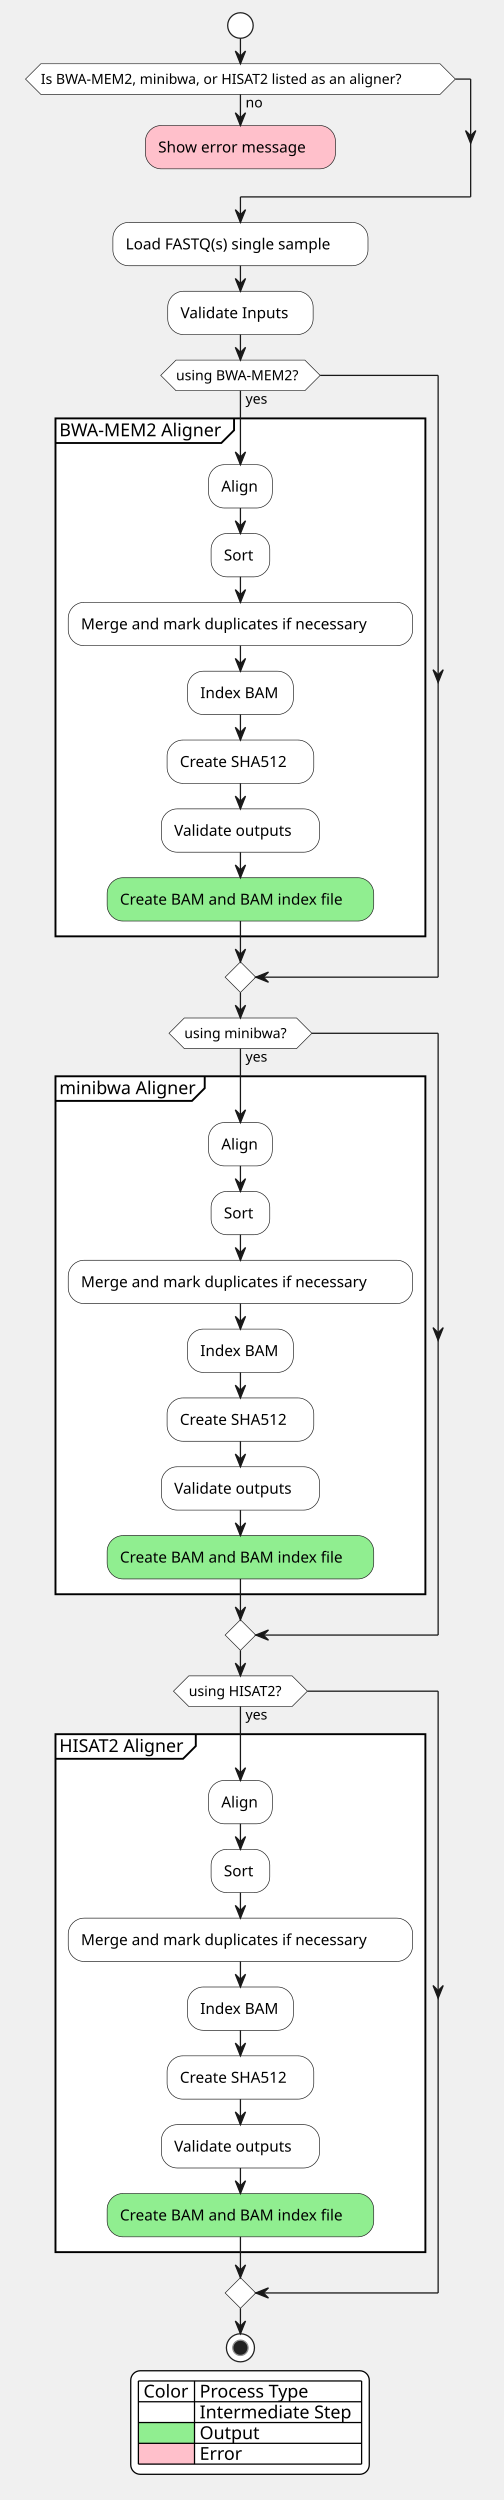
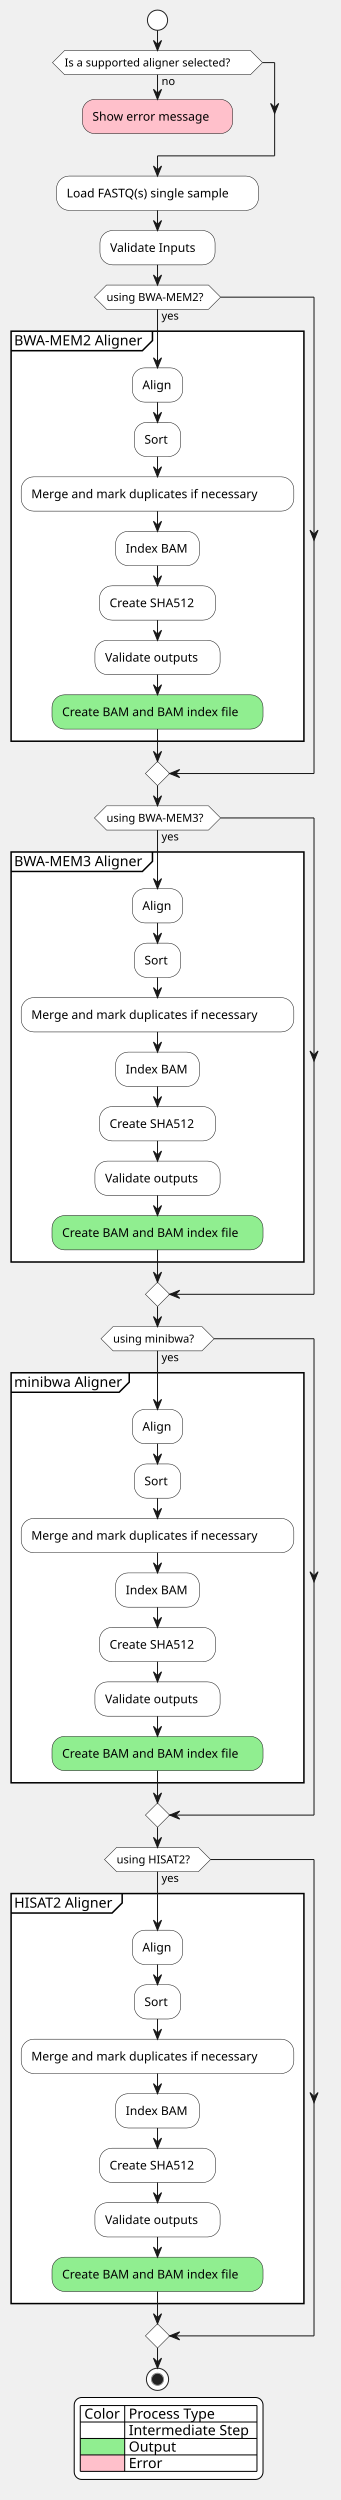
- <svg xmlns="http://www.w3.org/2000/svg" contentStyleType="text/css" height="1960px" preserveAspectRatio="none" style="width:395px;height:1960px;background:#FFFFFF;" version="1.1" viewBox="0 0 395 1960" width="395px" zoomAndPan="magnify">
+ <svg xmlns="http://www.w3.org/2000/svg" contentStyleType="text/css" height="2476px" preserveAspectRatio="none" style="width:337px;height:2476px;background:#FFFFFF;" version="1.1" viewBox="0 0 337 2476" width="337px" zoomAndPan="magnify">
  <defs />
  <g>
-     <ellipse cx="188.5" cy="20" fill="#FFFFFF" rx="10" ry="10" style="stroke:#222222;stroke-width:1.0;" />
-     <rect fill="#FFC0CB" height="33.969" rx="12.5" ry="12.5" style="stroke:#181818;stroke-width:0.5;" width="149" x="114" y="98.402" />
-     <text fill="#000000" font-family="sans-serif" font-size="12" lengthAdjust="spacing" textLength="129" x="124" y="119.541">Show error message</text>
-     <polygon fill="#FFFFFF" points="32,50,345,50,357,62,345,74,32,74,20,62,32,50" style="stroke:#181818;stroke-width:0.5;" />
-     <text fill="#000000" font-family="sans-serif" font-size="11" lengthAdjust="spacing" textLength="14" x="192.5" y="84.21">no</text>
-     <text fill="#000000" font-family="sans-serif" font-size="11" lengthAdjust="spacing" textLength="313" x="32" y="65.808">Is BWA-MEM2, minibwa, or HISAT2 listed as an aligner?</text>
-     <rect fill="#FFFFFF" height="33.969" rx="12.5" ry="12.5" style="stroke:#181818;stroke-width:0.5;" width="200" x="88.5" y="174.371" />
-     <text fill="#000000" font-family="sans-serif" font-size="12" lengthAdjust="spacing" textLength="180" x="98.5" y="195.51">Load FASTQ(s) single sample</text>
-     <rect fill="#FFFFFF" height="33.969" rx="12.5" ry="12.5" style="stroke:#181818;stroke-width:0.5;" width="114" x="131.5" y="228.34" />
-     <text fill="#000000" font-family="sans-serif" font-size="12" lengthAdjust="spacing" textLength="94" x="141.5" y="249.478">Validate Inputs</text>
-     <rect fill="#FFFFFF" height="406.078" style="stroke:#000000;stroke-width:1.5;" width="290" x="43.5" y="328.019" />
-     <path d="M183.5,328.019 L183.5,337.316 L173.5,347.316 L43.5,347.316 " fill="none" style="stroke:#000000;stroke-width:1.5;" />
-     <text fill="#000000" font-family="sans-serif" font-size="14" lengthAdjust="spacing" textLength="130" x="46.5" y="342.014">BWA-MEM2 Aligner</text>
-     <rect fill="#FFFFFF" height="33.969" rx="12.5" ry="12.5" style="stroke:#181818;stroke-width:0.5;" width="50" x="163.5" y="364.316" />
-     <text fill="#000000" font-family="sans-serif" font-size="12" lengthAdjust="spacing" textLength="30" x="173.5" y="385.455">Align</text>
-     <rect fill="#FFFFFF" height="33.969" rx="12.5" ry="12.5" style="stroke:#181818;stroke-width:0.5;" width="46" x="165.5" y="418.285" />
-     <text fill="#000000" font-family="sans-serif" font-size="12" lengthAdjust="spacing" textLength="26" x="175.5" y="439.423">Sort</text>
-     <rect fill="#FFFFFF" height="33.969" rx="12.5" ry="12.5" style="stroke:#181818;stroke-width:0.5;" width="270" x="53.5" y="472.253" />
-     <text fill="#000000" font-family="sans-serif" font-size="12" lengthAdjust="spacing" textLength="250" x="63.5" y="493.392">Merge and mark duplicates if necessary</text>
-     <rect fill="#FFFFFF" height="33.969" rx="12.5" ry="12.5" style="stroke:#181818;stroke-width:0.5;" width="83" x="147" y="526.222" />
-     <text fill="#000000" font-family="sans-serif" font-size="12" lengthAdjust="spacing" textLength="63" x="157" y="547.361">Index BAM</text>
-     <rect fill="#FFFFFF" height="33.969" rx="12.5" ry="12.5" style="stroke:#181818;stroke-width:0.5;" width="115" x="131" y="580.191" />
-     <text fill="#000000" font-family="sans-serif" font-size="12" lengthAdjust="spacing" textLength="95" x="141" y="601.33">Create SHA512</text>
-     <rect fill="#FFFFFF" height="33.969" rx="12.5" ry="12.5" style="stroke:#181818;stroke-width:0.5;" width="124" x="126.5" y="634.16" />
-     <text fill="#000000" font-family="sans-serif" font-size="12" lengthAdjust="spacing" textLength="104" x="136.5" y="655.298">Validate outputs</text>
-     <rect fill="#90EE90" height="33.969" rx="12.5" ry="12.5" style="stroke:#181818;stroke-width:0.5;" width="209" x="84" y="688.128" />
-     <text fill="#000000" font-family="sans-serif" font-size="12" lengthAdjust="spacing" textLength="189" x="94" y="709.267">Create BAM and BAM index file</text>
-     <polygon fill="#FFFFFF" points="138,282.309,239,282.309,251,294.309,239,306.309,138,306.309,126,294.309,138,282.309" style="stroke:#181818;stroke-width:0.5;" />
-     <text fill="#000000" font-family="sans-serif" font-size="11" lengthAdjust="spacing" textLength="20" x="192.5" y="316.519">yes</text>
-     <text fill="#000000" font-family="sans-serif" font-size="11" lengthAdjust="spacing" textLength="101" x="138" y="298.117">using BWA-MEM2?</text>
-     <polygon fill="#FFFFFF" points="188.5,754.097,200.5,766.097,188.5,778.097,176.5,766.097,188.5,754.097" style="stroke:#181818;stroke-width:0.5;" />
-     <rect fill="#FFFFFF" height="406.078" style="stroke:#000000;stroke-width:1.5;" width="290" x="43.5" y="843.808" />
-     <path d="M160.5,843.808 L160.5,853.105 L150.5,863.105 L43.5,863.105 " fill="none" style="stroke:#000000;stroke-width:1.5;" />
-     <text fill="#000000" font-family="sans-serif" font-size="14" lengthAdjust="spacing" textLength="107" x="46.5" y="857.803">minibwa Aligner</text>
-     <rect fill="#FFFFFF" height="33.969" rx="12.5" ry="12.5" style="stroke:#181818;stroke-width:0.5;" width="50" x="163.5" y="880.105" />
-     <text fill="#000000" font-family="sans-serif" font-size="12" lengthAdjust="spacing" textLength="30" x="173.5" y="901.243">Align</text>
-     <rect fill="#FFFFFF" height="33.969" rx="12.5" ry="12.5" style="stroke:#181818;stroke-width:0.5;" width="46" x="165.5" y="934.073" />
-     <text fill="#000000" font-family="sans-serif" font-size="12" lengthAdjust="spacing" textLength="26" x="175.5" y="955.212">Sort</text>
-     <rect fill="#FFFFFF" height="33.969" rx="12.5" ry="12.5" style="stroke:#181818;stroke-width:0.5;" width="270" x="53.5" y="988.042" />
-     <text fill="#000000" font-family="sans-serif" font-size="12" lengthAdjust="spacing" textLength="250" x="63.5" y="1009.181">Merge and mark duplicates if necessary</text>
-     <rect fill="#FFFFFF" height="33.969" rx="12.5" ry="12.5" style="stroke:#181818;stroke-width:0.5;" width="83" x="147" y="1042.011" />
-     <text fill="#000000" font-family="sans-serif" font-size="12" lengthAdjust="spacing" textLength="63" x="157" y="1063.149">Index BAM</text>
-     <rect fill="#FFFFFF" height="33.969" rx="12.5" ry="12.5" style="stroke:#181818;stroke-width:0.5;" width="115" x="131" y="1095.979" />
-     <text fill="#000000" font-family="sans-serif" font-size="12" lengthAdjust="spacing" textLength="95" x="141" y="1117.118">Create SHA512</text>
-     <rect fill="#FFFFFF" height="33.969" rx="12.5" ry="12.5" style="stroke:#181818;stroke-width:0.5;" width="124" x="126.5" y="1149.948" />
-     <text fill="#000000" font-family="sans-serif" font-size="12" lengthAdjust="spacing" textLength="104" x="136.5" y="1171.087">Validate outputs</text>
-     <rect fill="#90EE90" height="33.969" rx="12.5" ry="12.5" style="stroke:#181818;stroke-width:0.5;" width="209" x="84" y="1203.917" />
-     <text fill="#000000" font-family="sans-serif" font-size="12" lengthAdjust="spacing" textLength="189" x="94" y="1225.056">Create BAM and BAM index file</text>
-     <polygon fill="#FFFFFF" points="144.5,798.097,232.5,798.097,244.5,810.097,232.5,822.097,144.5,822.097,132.5,810.097,144.5,798.097" style="stroke:#181818;stroke-width:0.5;" />
-     <text fill="#000000" font-family="sans-serif" font-size="11" lengthAdjust="spacing" textLength="20" x="192.5" y="832.308">yes</text>
-     <text fill="#000000" font-family="sans-serif" font-size="11" lengthAdjust="spacing" textLength="88" x="144.5" y="813.905">using minibwa?</text>
-     <polygon fill="#FFFFFF" points="188.5,1269.886,200.5,1281.886,188.5,1293.886,176.5,1281.886,188.5,1269.886" style="stroke:#181818;stroke-width:0.5;" />
-     <rect fill="#FFFFFF" height="406.078" style="stroke:#000000;stroke-width:1.5;" width="290" x="43.5" y="1359.596" />
-     <path d="M153.5,1359.596 L153.5,1368.893 L143.5,1378.893 L43.5,1378.893 " fill="none" style="stroke:#000000;stroke-width:1.5;" />
-     <text fill="#000000" font-family="sans-serif" font-size="14" lengthAdjust="spacing" textLength="100" x="46.5" y="1373.591">HISAT2 Aligner</text>
-     <rect fill="#FFFFFF" height="33.969" rx="12.5" ry="12.5" style="stroke:#181818;stroke-width:0.5;" width="50" x="163.5" y="1395.893" />
-     <text fill="#000000" font-family="sans-serif" font-size="12" lengthAdjust="spacing" textLength="30" x="173.5" y="1417.032">Align</text>
-     <rect fill="#FFFFFF" height="33.969" rx="12.5" ry="12.5" style="stroke:#181818;stroke-width:0.5;" width="46" x="165.5" y="1449.862" />
-     <text fill="#000000" font-family="sans-serif" font-size="12" lengthAdjust="spacing" textLength="26" x="175.5" y="1471.001">Sort</text>
-     <rect fill="#FFFFFF" height="33.969" rx="12.5" ry="12.5" style="stroke:#181818;stroke-width:0.5;" width="270" x="53.5" y="1503.831" />
-     <text fill="#000000" font-family="sans-serif" font-size="12" lengthAdjust="spacing" textLength="250" x="63.5" y="1524.969">Merge and mark duplicates if necessary</text>
-     <rect fill="#FFFFFF" height="33.969" rx="12.5" ry="12.5" style="stroke:#181818;stroke-width:0.5;" width="83" x="147" y="1557.799" />
-     <text fill="#000000" font-family="sans-serif" font-size="12" lengthAdjust="spacing" textLength="63" x="157" y="1578.938">Index BAM</text>
-     <rect fill="#FFFFFF" height="33.969" rx="12.5" ry="12.5" style="stroke:#181818;stroke-width:0.5;" width="115" x="131" y="1611.768" />
-     <text fill="#000000" font-family="sans-serif" font-size="12" lengthAdjust="spacing" textLength="95" x="141" y="1632.907">Create SHA512</text>
-     <rect fill="#FFFFFF" height="33.969" rx="12.5" ry="12.5" style="stroke:#181818;stroke-width:0.5;" width="124" x="126.5" y="1665.737" />
-     <text fill="#000000" font-family="sans-serif" font-size="12" lengthAdjust="spacing" textLength="104" x="136.5" y="1686.876">Validate outputs</text>
-     <rect fill="#90EE90" height="33.969" rx="12.5" ry="12.5" style="stroke:#181818;stroke-width:0.5;" width="209" x="84" y="1719.706" />
-     <text fill="#000000" font-family="sans-serif" font-size="12" lengthAdjust="spacing" textLength="189" x="94" y="1740.844">Create BAM and BAM index file</text>
-     <polygon fill="#FFFFFF" points="148,1313.886,229,1313.886,241,1325.886,229,1337.886,148,1337.886,136,1325.886,148,1313.886" style="stroke:#181818;stroke-width:0.5;" />
-     <text fill="#000000" font-family="sans-serif" font-size="11" lengthAdjust="spacing" textLength="20" x="192.5" y="1348.096">yes</text>
-     <text fill="#000000" font-family="sans-serif" font-size="11" lengthAdjust="spacing" textLength="81" x="148" y="1329.694">using HISAT2?</text>
-     <polygon fill="#FFFFFF" points="188.5,1785.674,200.5,1797.674,188.5,1809.674,176.5,1797.674,188.5,1785.674" style="stroke:#181818;stroke-width:0.5;" />
-     <ellipse cx="188.5" cy="1840.674" fill="#FFFFFF" rx="11" ry="11" style="stroke:#222222;stroke-width:1.0;" />
-     <ellipse cx="188.5" cy="1840.674" fill="#222222" rx="6" ry="6" style="stroke:#909090;stroke-width:1.0;" />
-     <line style="stroke:#181818;stroke-width:1.0;" x1="188.5" x2="188.5" y1="74" y2="98.402" />
-     <polygon fill="#181818" points="184.5,88.402,188.5,98.402,192.5,88.402,188.5,92.402" style="stroke:#181818;stroke-width:1.0;" />
-     <line style="stroke:#181818;stroke-width:1.0;" x1="357" x2="369" y1="62" y2="62" />
-     <polygon fill="#181818" points="365,102.387,369,112.387,373,102.387,369,106.387" style="stroke:#181818;stroke-width:1.0;" />
-     <line style="stroke:#181818;stroke-width:1.0;" x1="369" x2="369" y1="62" y2="154.371" />
-     <line style="stroke:#181818;stroke-width:1.0;" x1="369" x2="188.5" y1="154.371" y2="154.371" />
-     <line style="stroke:#181818;stroke-width:1.0;" x1="188.5" x2="188.5" y1="154.371" y2="174.371" />
-     <polygon fill="#181818" points="184.5,164.371,188.5,174.371,192.5,164.371,188.5,168.371" style="stroke:#181818;stroke-width:1.0;" />
-     <line style="stroke:#181818;stroke-width:1.0;" x1="188.5" x2="188.5" y1="30" y2="50" />
-     <polygon fill="#181818" points="184.5,40,188.5,50,192.5,40,188.5,44" style="stroke:#181818;stroke-width:1.0;" />
-     <line style="stroke:#181818;stroke-width:1.0;" x1="188.5" x2="188.5" y1="208.34" y2="228.34" />
-     <polygon fill="#181818" points="184.5,218.34,188.5,228.34,192.5,218.34,188.5,222.34" style="stroke:#181818;stroke-width:1.0;" />
-     <line style="stroke:#181818;stroke-width:1.0;" x1="188.5" x2="188.5" y1="398.285" y2="418.285" />
-     <polygon fill="#181818" points="184.5,408.285,188.5,418.285,192.5,408.285,188.5,412.285" style="stroke:#181818;stroke-width:1.0;" />
-     <line style="stroke:#181818;stroke-width:1.0;" x1="188.5" x2="188.5" y1="452.253" y2="472.253" />
-     <polygon fill="#181818" points="184.5,462.253,188.5,472.253,192.5,462.253,188.5,466.253" style="stroke:#181818;stroke-width:1.0;" />
-     <line style="stroke:#181818;stroke-width:1.0;" x1="188.5" x2="188.5" y1="506.222" y2="526.222" />
-     <polygon fill="#181818" points="184.5,516.222,188.5,526.222,192.5,516.222,188.5,520.222" style="stroke:#181818;stroke-width:1.0;" />
-     <line style="stroke:#181818;stroke-width:1.0;" x1="188.5" x2="188.5" y1="560.191" y2="580.191" />
-     <polygon fill="#181818" points="184.5,570.191,188.5,580.191,192.5,570.191,188.5,574.191" style="stroke:#181818;stroke-width:1.0;" />
-     <line style="stroke:#181818;stroke-width:1.0;" x1="188.5" x2="188.5" y1="614.16" y2="634.16" />
-     <polygon fill="#181818" points="184.5,624.16,188.5,634.16,192.5,624.16,188.5,628.16" style="stroke:#181818;stroke-width:1.0;" />
-     <line style="stroke:#181818;stroke-width:1.0;" x1="188.5" x2="188.5" y1="668.128" y2="688.128" />
-     <polygon fill="#181818" points="184.5,678.128,188.5,688.128,192.5,678.128,188.5,682.128" style="stroke:#181818;stroke-width:1.0;" />
-     <line style="stroke:#181818;stroke-width:1.0;" x1="188.5" x2="188.5" y1="306.309" y2="364.316" />
-     <polygon fill="#181818" points="184.5,354.316,188.5,364.316,192.5,354.316,188.5,358.316" style="stroke:#181818;stroke-width:1.0;" />
-     <line style="stroke:#181818;stroke-width:1.0;" x1="251" x2="343.5" y1="294.309" y2="294.309" />
-     <polygon fill="#181818" points="339.5,525.058,343.5,535.058,347.5,525.058,343.5,529.058" style="stroke:#181818;stroke-width:1.0;" />
-     <line style="stroke:#181818;stroke-width:1.0;" x1="343.5" x2="343.5" y1="294.309" y2="766.097" />
-     <line style="stroke:#181818;stroke-width:1.0;" x1="343.5" x2="200.5" y1="766.097" y2="766.097" />
-     <polygon fill="#181818" points="210.5,762.097,200.5,766.097,210.5,770.097,206.5,766.097" style="stroke:#181818;stroke-width:1.0;" />
-     <line style="stroke:#181818;stroke-width:1.0;" x1="188.5" x2="188.5" y1="722.097" y2="754.097" />
-     <polygon fill="#181818" points="184.5,744.097,188.5,754.097,192.5,744.097,188.5,748.097" style="stroke:#181818;stroke-width:1.0;" />
-     <line style="stroke:#181818;stroke-width:1.0;" x1="188.5" x2="188.5" y1="262.309" y2="282.309" />
-     <polygon fill="#181818" points="184.5,272.309,188.5,282.309,192.5,272.309,188.5,276.309" style="stroke:#181818;stroke-width:1.0;" />
-     <line style="stroke:#181818;stroke-width:1.0;" x1="188.5" x2="188.5" y1="914.073" y2="934.073" />
-     <polygon fill="#181818" points="184.5,924.073,188.5,934.073,192.5,924.073,188.5,928.073" style="stroke:#181818;stroke-width:1.0;" />
-     <line style="stroke:#181818;stroke-width:1.0;" x1="188.5" x2="188.5" y1="968.042" y2="988.042" />
-     <polygon fill="#181818" points="184.5,978.042,188.5,988.042,192.5,978.042,188.5,982.042" style="stroke:#181818;stroke-width:1.0;" />
-     <line style="stroke:#181818;stroke-width:1.0;" x1="188.5" x2="188.5" y1="1022.011" y2="1042.011" />
-     <polygon fill="#181818" points="184.5,1032.011,188.5,1042.011,192.5,1032.011,188.5,1036.011" style="stroke:#181818;stroke-width:1.0;" />
-     <line style="stroke:#181818;stroke-width:1.0;" x1="188.5" x2="188.5" y1="1075.979" y2="1095.979" />
-     <polygon fill="#181818" points="184.5,1085.979,188.5,1095.979,192.5,1085.979,188.5,1089.979" style="stroke:#181818;stroke-width:1.0;" />
-     <line style="stroke:#181818;stroke-width:1.0;" x1="188.5" x2="188.5" y1="1129.948" y2="1149.948" />
-     <polygon fill="#181818" points="184.5,1139.948,188.5,1149.948,192.5,1139.948,188.5,1143.948" style="stroke:#181818;stroke-width:1.0;" />
-     <line style="stroke:#181818;stroke-width:1.0;" x1="188.5" x2="188.5" y1="1183.917" y2="1203.917" />
-     <polygon fill="#181818" points="184.5,1193.917,188.5,1203.917,192.5,1193.917,188.5,1197.917" style="stroke:#181818;stroke-width:1.0;" />
-     <line style="stroke:#181818;stroke-width:1.0;" x1="188.5" x2="188.5" y1="822.097" y2="880.105" />
-     <polygon fill="#181818" points="184.5,870.105,188.5,880.105,192.5,870.105,188.5,874.105" style="stroke:#181818;stroke-width:1.0;" />
-     <line style="stroke:#181818;stroke-width:1.0;" x1="244.5" x2="343.5" y1="810.097" y2="810.097" />
-     <polygon fill="#181818" points="339.5,1040.847,343.5,1050.847,347.5,1040.847,343.5,1044.847" style="stroke:#181818;stroke-width:1.0;" />
-     <line style="stroke:#181818;stroke-width:1.0;" x1="343.5" x2="343.5" y1="810.097" y2="1281.886" />
-     <line style="stroke:#181818;stroke-width:1.0;" x1="343.5" x2="200.5" y1="1281.886" y2="1281.886" />
-     <polygon fill="#181818" points="210.5,1277.886,200.5,1281.886,210.5,1285.886,206.5,1281.886" style="stroke:#181818;stroke-width:1.0;" />
-     <line style="stroke:#181818;stroke-width:1.0;" x1="188.5" x2="188.5" y1="1237.886" y2="1269.886" />
-     <polygon fill="#181818" points="184.5,1259.886,188.5,1269.886,192.5,1259.886,188.5,1263.886" style="stroke:#181818;stroke-width:1.0;" />
-     <line style="stroke:#181818;stroke-width:1.0;" x1="188.5" x2="188.5" y1="778.097" y2="798.097" />
-     <polygon fill="#181818" points="184.5,788.097,188.5,798.097,192.5,788.097,188.5,792.097" style="stroke:#181818;stroke-width:1.0;" />
-     <line style="stroke:#181818;stroke-width:1.0;" x1="188.5" x2="188.5" y1="1429.862" y2="1449.862" />
-     <polygon fill="#181818" points="184.5,1439.862,188.5,1449.862,192.5,1439.862,188.5,1443.862" style="stroke:#181818;stroke-width:1.0;" />
-     <line style="stroke:#181818;stroke-width:1.0;" x1="188.5" x2="188.5" y1="1483.831" y2="1503.831" />
-     <polygon fill="#181818" points="184.5,1493.831,188.5,1503.831,192.5,1493.831,188.5,1497.831" style="stroke:#181818;stroke-width:1.0;" />
-     <line style="stroke:#181818;stroke-width:1.0;" x1="188.5" x2="188.5" y1="1537.799" y2="1557.799" />
-     <polygon fill="#181818" points="184.5,1547.799,188.5,1557.799,192.5,1547.799,188.5,1551.799" style="stroke:#181818;stroke-width:1.0;" />
-     <line style="stroke:#181818;stroke-width:1.0;" x1="188.5" x2="188.5" y1="1591.768" y2="1611.768" />
-     <polygon fill="#181818" points="184.5,1601.768,188.5,1611.768,192.5,1601.768,188.5,1605.768" style="stroke:#181818;stroke-width:1.0;" />
-     <line style="stroke:#181818;stroke-width:1.0;" x1="188.5" x2="188.5" y1="1645.737" y2="1665.737" />
-     <polygon fill="#181818" points="184.5,1655.737,188.5,1665.737,192.5,1655.737,188.5,1659.737" style="stroke:#181818;stroke-width:1.0;" />
-     <line style="stroke:#181818;stroke-width:1.0;" x1="188.5" x2="188.5" y1="1699.706" y2="1719.706" />
-     <polygon fill="#181818" points="184.5,1709.706,188.5,1719.706,192.5,1709.706,188.5,1713.706" style="stroke:#181818;stroke-width:1.0;" />
-     <line style="stroke:#181818;stroke-width:1.0;" x1="188.5" x2="188.5" y1="1337.886" y2="1395.893" />
-     <polygon fill="#181818" points="184.5,1385.893,188.5,1395.893,192.5,1385.893,188.5,1389.893" style="stroke:#181818;stroke-width:1.0;" />
-     <line style="stroke:#181818;stroke-width:1.0;" x1="241" x2="343.5" y1="1325.886" y2="1325.886" />
-     <polygon fill="#181818" points="339.5,1556.635,343.5,1566.635,347.5,1556.635,343.5,1560.635" style="stroke:#181818;stroke-width:1.0;" />
-     <line style="stroke:#181818;stroke-width:1.0;" x1="343.5" x2="343.5" y1="1325.886" y2="1797.674" />
-     <line style="stroke:#181818;stroke-width:1.0;" x1="343.5" x2="200.5" y1="1797.674" y2="1797.674" />
-     <polygon fill="#181818" points="210.5,1793.674,200.5,1797.674,210.5,1801.674,206.5,1797.674" style="stroke:#181818;stroke-width:1.0;" />
-     <line style="stroke:#181818;stroke-width:1.0;" x1="188.5" x2="188.5" y1="1753.674" y2="1785.674" />
-     <polygon fill="#181818" points="184.5,1775.674,188.5,1785.674,192.5,1775.674,188.5,1779.674" style="stroke:#181818;stroke-width:1.0;" />
-     <line style="stroke:#181818;stroke-width:1.0;" x1="188.5" x2="188.5" y1="1293.886" y2="1313.886" />
-     <polygon fill="#181818" points="184.5,1303.886,188.5,1313.886,192.5,1303.886,188.5,1307.886" style="stroke:#181818;stroke-width:1.0;" />
-     <line style="stroke:#181818;stroke-width:1.0;" x1="188.5" x2="188.5" y1="1809.674" y2="1829.674" />
-     <polygon fill="#181818" points="184.5,1819.674,188.5,1829.674,192.5,1819.674,188.5,1823.674" style="stroke:#181818;stroke-width:1.0;" />
-     <rect fill="#FFFFFF" height="81.188" rx="7.5" ry="7.5" style="stroke:#000000;stroke-width:1.0;" width="187" x="102.5" y="1858.674" />
-     <text fill="#000000" font-family="sans-serif" font-size="14" lengthAdjust="spacing" textLength="36" x="112.5" y="1879.669">Color</text>
-     <text fill="#000000" font-family="sans-serif" font-size="14" lengthAdjust="spacing" textLength="94" x="156.5" y="1879.669">Process Type</text>
-     <rect fill="#FFFFFF" height="16.297" style="stroke:none;stroke-width:1.0;" width="44" x="108.5" y="1882.971" />
-     <text fill="#000000" font-family="sans-serif" font-size="14" lengthAdjust="spacing" textLength="4" x="108.5" y="1895.966"> </text>
-     <text fill="#000000" font-family="sans-serif" font-size="14" lengthAdjust="spacing" textLength="123" x="156.5" y="1895.966">Intermediate Step</text>
-     <rect fill="#90EE90" height="16.297" style="stroke:none;stroke-width:1.0;" width="44" x="108.5" y="1899.268" />
-     <text fill="#000000" font-family="sans-serif" font-size="14" lengthAdjust="spacing" textLength="4" x="108.5" y="1912.263"> </text>
-     <text fill="#000000" font-family="sans-serif" font-size="14" lengthAdjust="spacing" textLength="48" x="156.5" y="1912.263">Output</text>
-     <rect fill="#FFC0CB" height="16.297" style="stroke:none;stroke-width:1.0;" width="44" x="108.5" y="1915.565" />
-     <text fill="#000000" font-family="sans-serif" font-size="14" lengthAdjust="spacing" textLength="4" x="108.5" y="1928.56"> </text>
-     <text fill="#000000" font-family="sans-serif" font-size="14" lengthAdjust="spacing" textLength="33" x="156.5" y="1928.56">Error</text>
-     <line style="stroke:#000000;stroke-width:1.0;" x1="108.5" x2="283.5" y1="1866.674" y2="1866.674" />
-     <line style="stroke:#000000;stroke-width:1.0;" x1="108.5" x2="283.5" y1="1882.971" y2="1882.971" />
-     <line style="stroke:#000000;stroke-width:1.0;" x1="108.5" x2="283.5" y1="1899.268" y2="1899.268" />
-     <line style="stroke:#000000;stroke-width:1.0;" x1="108.5" x2="283.5" y1="1915.565" y2="1915.565" />
-     <line style="stroke:#000000;stroke-width:1.0;" x1="108.5" x2="283.5" y1="1931.862" y2="1931.862" />
-     <line style="stroke:#000000;stroke-width:1.0;" x1="108.5" x2="108.5" y1="1866.674" y2="1931.862" />
-     <line style="stroke:#000000;stroke-width:1.0;" x1="152.5" x2="152.5" y1="1866.674" y2="1931.862" />
-     <line style="stroke:#000000;stroke-width:1.0;" x1="283.5" x2="283.5" y1="1866.674" y2="1931.862" />
+     <ellipse cx="156" cy="20" fill="#FFFFFF" rx="10" ry="10" style="stroke:#222222;stroke-width:1.0;" />
+     <rect fill="#FFC0CB" height="33.969" rx="12.5" ry="12.5" style="stroke:#181818;stroke-width:0.5;" width="149" x="81.5" y="98.402" />
+     <text fill="#000000" font-family="sans-serif" font-size="12" lengthAdjust="spacing" textLength="129" x="91.5" y="119.541">Show error message</text>
+     <polygon fill="#FFFFFF" points="64,50,248,50,260,62,248,74,64,74,52,62,64,50" style="stroke:#181818;stroke-width:0.5;" />
+     <text fill="#000000" font-family="sans-serif" font-size="11" lengthAdjust="spacing" textLength="14" x="160" y="84.21">no</text>
+     <text fill="#000000" font-family="sans-serif" font-size="11" lengthAdjust="spacing" textLength="184" x="64" y="65.808">Is a supported aligner selected?</text>
+     <rect fill="#FFFFFF" height="33.969" rx="12.5" ry="12.5" style="stroke:#181818;stroke-width:0.5;" width="200" x="56" y="174.371" />
+     <text fill="#000000" font-family="sans-serif" font-size="12" lengthAdjust="spacing" textLength="180" x="66" y="195.51">Load FASTQ(s) single sample</text>
+     <rect fill="#FFFFFF" height="33.969" rx="12.5" ry="12.5" style="stroke:#181818;stroke-width:0.5;" width="114" x="99" y="228.34" />
+     <text fill="#000000" font-family="sans-serif" font-size="12" lengthAdjust="spacing" textLength="94" x="109" y="249.478">Validate Inputs</text>
+     <rect fill="#FFFFFF" height="406.078" style="stroke:#000000;stroke-width:1.5;" width="290" x="11" y="328.019" />
+     <path d="M151,328.019 L151,337.316 L141,347.316 L11,347.316 " fill="none" style="stroke:#000000;stroke-width:1.5;" />
+     <text fill="#000000" font-family="sans-serif" font-size="14" lengthAdjust="spacing" textLength="130" x="14" y="342.014">BWA-MEM2 Aligner</text>
+     <rect fill="#FFFFFF" height="33.969" rx="12.5" ry="12.5" style="stroke:#181818;stroke-width:0.5;" width="50" x="131" y="364.316" />
+     <text fill="#000000" font-family="sans-serif" font-size="12" lengthAdjust="spacing" textLength="30" x="141" y="385.455">Align</text>
+     <rect fill="#FFFFFF" height="33.969" rx="12.5" ry="12.5" style="stroke:#181818;stroke-width:0.5;" width="46" x="133" y="418.285" />
+     <text fill="#000000" font-family="sans-serif" font-size="12" lengthAdjust="spacing" textLength="26" x="143" y="439.423">Sort</text>
+     <rect fill="#FFFFFF" height="33.969" rx="12.5" ry="12.5" style="stroke:#181818;stroke-width:0.5;" width="270" x="21" y="472.253" />
+     <text fill="#000000" font-family="sans-serif" font-size="12" lengthAdjust="spacing" textLength="250" x="31" y="493.392">Merge and mark duplicates if necessary</text>
+     <rect fill="#FFFFFF" height="33.969" rx="12.5" ry="12.5" style="stroke:#181818;stroke-width:0.5;" width="83" x="114.5" y="526.222" />
+     <text fill="#000000" font-family="sans-serif" font-size="12" lengthAdjust="spacing" textLength="63" x="124.5" y="547.361">Index BAM</text>
+     <rect fill="#FFFFFF" height="33.969" rx="12.5" ry="12.5" style="stroke:#181818;stroke-width:0.5;" width="115" x="98.5" y="580.191" />
+     <text fill="#000000" font-family="sans-serif" font-size="12" lengthAdjust="spacing" textLength="95" x="108.5" y="601.33">Create SHA512</text>
+     <rect fill="#FFFFFF" height="33.969" rx="12.5" ry="12.5" style="stroke:#181818;stroke-width:0.5;" width="124" x="94" y="634.16" />
+     <text fill="#000000" font-family="sans-serif" font-size="12" lengthAdjust="spacing" textLength="104" x="104" y="655.298">Validate outputs</text>
+     <rect fill="#90EE90" height="33.969" rx="12.5" ry="12.5" style="stroke:#181818;stroke-width:0.5;" width="209" x="51.5" y="688.128" />
+     <text fill="#000000" font-family="sans-serif" font-size="12" lengthAdjust="spacing" textLength="189" x="61.5" y="709.267">Create BAM and BAM index file</text>
+     <polygon fill="#FFFFFF" points="105.5,282.309,206.5,282.309,218.5,294.309,206.5,306.309,105.5,306.309,93.5,294.309,105.5,282.309" style="stroke:#181818;stroke-width:0.5;" />
+     <text fill="#000000" font-family="sans-serif" font-size="11" lengthAdjust="spacing" textLength="20" x="160" y="316.519">yes</text>
+     <text fill="#000000" font-family="sans-serif" font-size="11" lengthAdjust="spacing" textLength="101" x="105.5" y="298.117">using BWA-MEM2?</text>
+     <polygon fill="#FFFFFF" points="156,754.097,168,766.097,156,778.097,144,766.097,156,754.097" style="stroke:#181818;stroke-width:0.5;" />
+     <rect fill="#FFFFFF" height="406.078" style="stroke:#000000;stroke-width:1.5;" width="290" x="11" y="843.808" />
+     <path d="M151,843.808 L151,853.105 L141,863.105 L11,863.105 " fill="none" style="stroke:#000000;stroke-width:1.5;" />
+     <text fill="#000000" font-family="sans-serif" font-size="14" lengthAdjust="spacing" textLength="130" x="14" y="857.803">BWA-MEM3 Aligner</text>
+     <rect fill="#FFFFFF" height="33.969" rx="12.5" ry="12.5" style="stroke:#181818;stroke-width:0.5;" width="50" x="131" y="880.105" />
+     <text fill="#000000" font-family="sans-serif" font-size="12" lengthAdjust="spacing" textLength="30" x="141" y="901.243">Align</text>
+     <rect fill="#FFFFFF" height="33.969" rx="12.5" ry="12.5" style="stroke:#181818;stroke-width:0.5;" width="46" x="133" y="934.073" />
+     <text fill="#000000" font-family="sans-serif" font-size="12" lengthAdjust="spacing" textLength="26" x="143" y="955.212">Sort</text>
+     <rect fill="#FFFFFF" height="33.969" rx="12.5" ry="12.5" style="stroke:#181818;stroke-width:0.5;" width="270" x="21" y="988.042" />
+     <text fill="#000000" font-family="sans-serif" font-size="12" lengthAdjust="spacing" textLength="250" x="31" y="1009.181">Merge and mark duplicates if necessary</text>
+     <rect fill="#FFFFFF" height="33.969" rx="12.5" ry="12.5" style="stroke:#181818;stroke-width:0.5;" width="83" x="114.5" y="1042.011" />
+     <text fill="#000000" font-family="sans-serif" font-size="12" lengthAdjust="spacing" textLength="63" x="124.5" y="1063.149">Index BAM</text>
+     <rect fill="#FFFFFF" height="33.969" rx="12.5" ry="12.5" style="stroke:#181818;stroke-width:0.5;" width="115" x="98.5" y="1095.979" />
+     <text fill="#000000" font-family="sans-serif" font-size="12" lengthAdjust="spacing" textLength="95" x="108.5" y="1117.118">Create SHA512</text>
+     <rect fill="#FFFFFF" height="33.969" rx="12.5" ry="12.5" style="stroke:#181818;stroke-width:0.5;" width="124" x="94" y="1149.948" />
+     <text fill="#000000" font-family="sans-serif" font-size="12" lengthAdjust="spacing" textLength="104" x="104" y="1171.087">Validate outputs</text>
+     <rect fill="#90EE90" height="33.969" rx="12.5" ry="12.5" style="stroke:#181818;stroke-width:0.5;" width="209" x="51.5" y="1203.917" />
+     <text fill="#000000" font-family="sans-serif" font-size="12" lengthAdjust="spacing" textLength="189" x="61.5" y="1225.056">Create BAM and BAM index file</text>
+     <polygon fill="#FFFFFF" points="105.5,798.097,206.5,798.097,218.5,810.097,206.5,822.097,105.5,822.097,93.5,810.097,105.5,798.097" style="stroke:#181818;stroke-width:0.5;" />
+     <text fill="#000000" font-family="sans-serif" font-size="11" lengthAdjust="spacing" textLength="20" x="160" y="832.308">yes</text>
+     <text fill="#000000" font-family="sans-serif" font-size="11" lengthAdjust="spacing" textLength="101" x="105.5" y="813.905">using BWA-MEM3?</text>
+     <polygon fill="#FFFFFF" points="156,1269.886,168,1281.886,156,1293.886,144,1281.886,156,1269.886" style="stroke:#181818;stroke-width:0.5;" />
+     <rect fill="#FFFFFF" height="406.078" style="stroke:#000000;stroke-width:1.5;" width="290" x="11" y="1359.596" />
+     <path d="M128,1359.596 L128,1368.893 L118,1378.893 L11,1378.893 " fill="none" style="stroke:#000000;stroke-width:1.5;" />
+     <text fill="#000000" font-family="sans-serif" font-size="14" lengthAdjust="spacing" textLength="107" x="14" y="1373.591">minibwa Aligner</text>
+     <rect fill="#FFFFFF" height="33.969" rx="12.5" ry="12.5" style="stroke:#181818;stroke-width:0.5;" width="50" x="131" y="1395.893" />
+     <text fill="#000000" font-family="sans-serif" font-size="12" lengthAdjust="spacing" textLength="30" x="141" y="1417.032">Align</text>
+     <rect fill="#FFFFFF" height="33.969" rx="12.5" ry="12.5" style="stroke:#181818;stroke-width:0.5;" width="46" x="133" y="1449.862" />
+     <text fill="#000000" font-family="sans-serif" font-size="12" lengthAdjust="spacing" textLength="26" x="143" y="1471.001">Sort</text>
+     <rect fill="#FFFFFF" height="33.969" rx="12.5" ry="12.5" style="stroke:#181818;stroke-width:0.5;" width="270" x="21" y="1503.831" />
+     <text fill="#000000" font-family="sans-serif" font-size="12" lengthAdjust="spacing" textLength="250" x="31" y="1524.969">Merge and mark duplicates if necessary</text>
+     <rect fill="#FFFFFF" height="33.969" rx="12.5" ry="12.5" style="stroke:#181818;stroke-width:0.5;" width="83" x="114.5" y="1557.799" />
+     <text fill="#000000" font-family="sans-serif" font-size="12" lengthAdjust="spacing" textLength="63" x="124.5" y="1578.938">Index BAM</text>
+     <rect fill="#FFFFFF" height="33.969" rx="12.5" ry="12.5" style="stroke:#181818;stroke-width:0.5;" width="115" x="98.5" y="1611.768" />
+     <text fill="#000000" font-family="sans-serif" font-size="12" lengthAdjust="spacing" textLength="95" x="108.5" y="1632.907">Create SHA512</text>
+     <rect fill="#FFFFFF" height="33.969" rx="12.5" ry="12.5" style="stroke:#181818;stroke-width:0.5;" width="124" x="94" y="1665.737" />
+     <text fill="#000000" font-family="sans-serif" font-size="12" lengthAdjust="spacing" textLength="104" x="104" y="1686.876">Validate outputs</text>
+     <rect fill="#90EE90" height="33.969" rx="12.5" ry="12.5" style="stroke:#181818;stroke-width:0.5;" width="209" x="51.5" y="1719.706" />
+     <text fill="#000000" font-family="sans-serif" font-size="12" lengthAdjust="spacing" textLength="189" x="61.5" y="1740.844">Create BAM and BAM index file</text>
+     <polygon fill="#FFFFFF" points="112,1313.886,200,1313.886,212,1325.886,200,1337.886,112,1337.886,100,1325.886,112,1313.886" style="stroke:#181818;stroke-width:0.5;" />
+     <text fill="#000000" font-family="sans-serif" font-size="11" lengthAdjust="spacing" textLength="20" x="160" y="1348.096">yes</text>
+     <text fill="#000000" font-family="sans-serif" font-size="11" lengthAdjust="spacing" textLength="88" x="112" y="1329.694">using minibwa?</text>
+     <polygon fill="#FFFFFF" points="156,1785.674,168,1797.674,156,1809.674,144,1797.674,156,1785.674" style="stroke:#181818;stroke-width:0.5;" />
+     <rect fill="#FFFFFF" height="406.078" style="stroke:#000000;stroke-width:1.5;" width="290" x="11" y="1875.385" />
+     <path d="M121,1875.385 L121,1884.682 L111,1894.682 L11,1894.682 " fill="none" style="stroke:#000000;stroke-width:1.5;" />
+     <text fill="#000000" font-family="sans-serif" font-size="14" lengthAdjust="spacing" textLength="100" x="14" y="1889.38">HISAT2 Aligner</text>
+     <rect fill="#FFFFFF" height="33.969" rx="12.5" ry="12.5" style="stroke:#181818;stroke-width:0.5;" width="50" x="131" y="1911.682" />
+     <text fill="#000000" font-family="sans-serif" font-size="12" lengthAdjust="spacing" textLength="30" x="141" y="1932.82">Align</text>
+     <rect fill="#FFFFFF" height="33.969" rx="12.5" ry="12.5" style="stroke:#181818;stroke-width:0.5;" width="46" x="133" y="1965.65" />
+     <text fill="#000000" font-family="sans-serif" font-size="12" lengthAdjust="spacing" textLength="26" x="143" y="1986.789">Sort</text>
+     <rect fill="#FFFFFF" height="33.969" rx="12.5" ry="12.5" style="stroke:#181818;stroke-width:0.5;" width="270" x="21" y="2019.619" />
+     <text fill="#000000" font-family="sans-serif" font-size="12" lengthAdjust="spacing" textLength="250" x="31" y="2040.758">Merge and mark duplicates if necessary</text>
+     <rect fill="#FFFFFF" height="33.969" rx="12.5" ry="12.5" style="stroke:#181818;stroke-width:0.5;" width="83" x="114.5" y="2073.588" />
+     <text fill="#000000" font-family="sans-serif" font-size="12" lengthAdjust="spacing" textLength="63" x="124.5" y="2094.727">Index BAM</text>
+     <rect fill="#FFFFFF" height="33.969" rx="12.5" ry="12.5" style="stroke:#181818;stroke-width:0.5;" width="115" x="98.5" y="2127.557" />
+     <text fill="#000000" font-family="sans-serif" font-size="12" lengthAdjust="spacing" textLength="95" x="108.5" y="2148.695">Create SHA512</text>
+     <rect fill="#FFFFFF" height="33.969" rx="12.5" ry="12.5" style="stroke:#181818;stroke-width:0.5;" width="124" x="94" y="2181.525" />
+     <text fill="#000000" font-family="sans-serif" font-size="12" lengthAdjust="spacing" textLength="104" x="104" y="2202.664">Validate outputs</text>
+     <rect fill="#90EE90" height="33.969" rx="12.5" ry="12.5" style="stroke:#181818;stroke-width:0.5;" width="209" x="51.5" y="2235.494" />
+     <text fill="#000000" font-family="sans-serif" font-size="12" lengthAdjust="spacing" textLength="189" x="61.5" y="2256.633">Create BAM and BAM index file</text>
+     <polygon fill="#FFFFFF" points="115.5,1829.674,196.5,1829.674,208.5,1841.674,196.5,1853.674,115.5,1853.674,103.5,1841.674,115.5,1829.674" style="stroke:#181818;stroke-width:0.5;" />
+     <text fill="#000000" font-family="sans-serif" font-size="11" lengthAdjust="spacing" textLength="20" x="160" y="1863.885">yes</text>
+     <text fill="#000000" font-family="sans-serif" font-size="11" lengthAdjust="spacing" textLength="81" x="115.5" y="1845.482">using HISAT2?</text>
+     <polygon fill="#FFFFFF" points="156,2301.463,168,2313.463,156,2325.463,144,2313.463,156,2301.463" style="stroke:#181818;stroke-width:0.5;" />
+     <ellipse cx="156" cy="2356.463" fill="#FFFFFF" rx="11" ry="11" style="stroke:#222222;stroke-width:1.0;" />
+     <ellipse cx="156" cy="2356.463" fill="#222222" rx="6" ry="6" style="stroke:#909090;stroke-width:1.0;" />
+     <line style="stroke:#181818;stroke-width:1.0;" x1="156" x2="156" y1="74" y2="98.402" />
+     <polygon fill="#181818" points="152,88.402,156,98.402,160,88.402,156,92.402" style="stroke:#181818;stroke-width:1.0;" />
+     <line style="stroke:#181818;stroke-width:1.0;" x1="260" x2="272" y1="62" y2="62" />
+     <polygon fill="#181818" points="268,102.387,272,112.387,276,102.387,272,106.387" style="stroke:#181818;stroke-width:1.0;" />
+     <line style="stroke:#181818;stroke-width:1.0;" x1="272" x2="272" y1="62" y2="154.371" />
+     <line style="stroke:#181818;stroke-width:1.0;" x1="272" x2="156" y1="154.371" y2="154.371" />
+     <line style="stroke:#181818;stroke-width:1.0;" x1="156" x2="156" y1="154.371" y2="174.371" />
+     <polygon fill="#181818" points="152,164.371,156,174.371,160,164.371,156,168.371" style="stroke:#181818;stroke-width:1.0;" />
+     <line style="stroke:#181818;stroke-width:1.0;" x1="156" x2="156" y1="30" y2="50" />
+     <polygon fill="#181818" points="152,40,156,50,160,40,156,44" style="stroke:#181818;stroke-width:1.0;" />
+     <line style="stroke:#181818;stroke-width:1.0;" x1="156" x2="156" y1="208.34" y2="228.34" />
+     <polygon fill="#181818" points="152,218.34,156,228.34,160,218.34,156,222.34" style="stroke:#181818;stroke-width:1.0;" />
+     <line style="stroke:#181818;stroke-width:1.0;" x1="156" x2="156" y1="398.285" y2="418.285" />
+     <polygon fill="#181818" points="152,408.285,156,418.285,160,408.285,156,412.285" style="stroke:#181818;stroke-width:1.0;" />
+     <line style="stroke:#181818;stroke-width:1.0;" x1="156" x2="156" y1="452.253" y2="472.253" />
+     <polygon fill="#181818" points="152,462.253,156,472.253,160,462.253,156,466.253" style="stroke:#181818;stroke-width:1.0;" />
+     <line style="stroke:#181818;stroke-width:1.0;" x1="156" x2="156" y1="506.222" y2="526.222" />
+     <polygon fill="#181818" points="152,516.222,156,526.222,160,516.222,156,520.222" style="stroke:#181818;stroke-width:1.0;" />
+     <line style="stroke:#181818;stroke-width:1.0;" x1="156" x2="156" y1="560.191" y2="580.191" />
+     <polygon fill="#181818" points="152,570.191,156,580.191,160,570.191,156,574.191" style="stroke:#181818;stroke-width:1.0;" />
+     <line style="stroke:#181818;stroke-width:1.0;" x1="156" x2="156" y1="614.16" y2="634.16" />
+     <polygon fill="#181818" points="152,624.16,156,634.16,160,624.16,156,628.16" style="stroke:#181818;stroke-width:1.0;" />
+     <line style="stroke:#181818;stroke-width:1.0;" x1="156" x2="156" y1="668.128" y2="688.128" />
+     <polygon fill="#181818" points="152,678.128,156,688.128,160,678.128,156,682.128" style="stroke:#181818;stroke-width:1.0;" />
+     <line style="stroke:#181818;stroke-width:1.0;" x1="156" x2="156" y1="306.309" y2="364.316" />
+     <polygon fill="#181818" points="152,354.316,156,364.316,160,354.316,156,358.316" style="stroke:#181818;stroke-width:1.0;" />
+     <line style="stroke:#181818;stroke-width:1.0;" x1="218.5" x2="311" y1="294.309" y2="294.309" />
+     <polygon fill="#181818" points="307,525.058,311,535.058,315,525.058,311,529.058" style="stroke:#181818;stroke-width:1.0;" />
+     <line style="stroke:#181818;stroke-width:1.0;" x1="311" x2="311" y1="294.309" y2="766.097" />
+     <line style="stroke:#181818;stroke-width:1.0;" x1="311" x2="168" y1="766.097" y2="766.097" />
+     <polygon fill="#181818" points="178,762.097,168,766.097,178,770.097,174,766.097" style="stroke:#181818;stroke-width:1.0;" />
+     <line style="stroke:#181818;stroke-width:1.0;" x1="156" x2="156" y1="722.097" y2="754.097" />
+     <polygon fill="#181818" points="152,744.097,156,754.097,160,744.097,156,748.097" style="stroke:#181818;stroke-width:1.0;" />
+     <line style="stroke:#181818;stroke-width:1.0;" x1="156" x2="156" y1="262.309" y2="282.309" />
+     <polygon fill="#181818" points="152,272.309,156,282.309,160,272.309,156,276.309" style="stroke:#181818;stroke-width:1.0;" />
+     <line style="stroke:#181818;stroke-width:1.0;" x1="156" x2="156" y1="914.073" y2="934.073" />
+     <polygon fill="#181818" points="152,924.073,156,934.073,160,924.073,156,928.073" style="stroke:#181818;stroke-width:1.0;" />
+     <line style="stroke:#181818;stroke-width:1.0;" x1="156" x2="156" y1="968.042" y2="988.042" />
+     <polygon fill="#181818" points="152,978.042,156,988.042,160,978.042,156,982.042" style="stroke:#181818;stroke-width:1.0;" />
+     <line style="stroke:#181818;stroke-width:1.0;" x1="156" x2="156" y1="1022.011" y2="1042.011" />
+     <polygon fill="#181818" points="152,1032.011,156,1042.011,160,1032.011,156,1036.011" style="stroke:#181818;stroke-width:1.0;" />
+     <line style="stroke:#181818;stroke-width:1.0;" x1="156" x2="156" y1="1075.979" y2="1095.979" />
+     <polygon fill="#181818" points="152,1085.979,156,1095.979,160,1085.979,156,1089.979" style="stroke:#181818;stroke-width:1.0;" />
+     <line style="stroke:#181818;stroke-width:1.0;" x1="156" x2="156" y1="1129.948" y2="1149.948" />
+     <polygon fill="#181818" points="152,1139.948,156,1149.948,160,1139.948,156,1143.948" style="stroke:#181818;stroke-width:1.0;" />
+     <line style="stroke:#181818;stroke-width:1.0;" x1="156" x2="156" y1="1183.917" y2="1203.917" />
+     <polygon fill="#181818" points="152,1193.917,156,1203.917,160,1193.917,156,1197.917" style="stroke:#181818;stroke-width:1.0;" />
+     <line style="stroke:#181818;stroke-width:1.0;" x1="156" x2="156" y1="822.097" y2="880.105" />
+     <polygon fill="#181818" points="152,870.105,156,880.105,160,870.105,156,874.105" style="stroke:#181818;stroke-width:1.0;" />
+     <line style="stroke:#181818;stroke-width:1.0;" x1="218.5" x2="311" y1="810.097" y2="810.097" />
+     <polygon fill="#181818" points="307,1040.847,311,1050.847,315,1040.847,311,1044.847" style="stroke:#181818;stroke-width:1.0;" />
+     <line style="stroke:#181818;stroke-width:1.0;" x1="311" x2="311" y1="810.097" y2="1281.886" />
+     <line style="stroke:#181818;stroke-width:1.0;" x1="311" x2="168" y1="1281.886" y2="1281.886" />
+     <polygon fill="#181818" points="178,1277.886,168,1281.886,178,1285.886,174,1281.886" style="stroke:#181818;stroke-width:1.0;" />
+     <line style="stroke:#181818;stroke-width:1.0;" x1="156" x2="156" y1="1237.886" y2="1269.886" />
+     <polygon fill="#181818" points="152,1259.886,156,1269.886,160,1259.886,156,1263.886" style="stroke:#181818;stroke-width:1.0;" />
+     <line style="stroke:#181818;stroke-width:1.0;" x1="156" x2="156" y1="778.097" y2="798.097" />
+     <polygon fill="#181818" points="152,788.097,156,798.097,160,788.097,156,792.097" style="stroke:#181818;stroke-width:1.0;" />
+     <line style="stroke:#181818;stroke-width:1.0;" x1="156" x2="156" y1="1429.862" y2="1449.862" />
+     <polygon fill="#181818" points="152,1439.862,156,1449.862,160,1439.862,156,1443.862" style="stroke:#181818;stroke-width:1.0;" />
+     <line style="stroke:#181818;stroke-width:1.0;" x1="156" x2="156" y1="1483.831" y2="1503.831" />
+     <polygon fill="#181818" points="152,1493.831,156,1503.831,160,1493.831,156,1497.831" style="stroke:#181818;stroke-width:1.0;" />
+     <line style="stroke:#181818;stroke-width:1.0;" x1="156" x2="156" y1="1537.799" y2="1557.799" />
+     <polygon fill="#181818" points="152,1547.799,156,1557.799,160,1547.799,156,1551.799" style="stroke:#181818;stroke-width:1.0;" />
+     <line style="stroke:#181818;stroke-width:1.0;" x1="156" x2="156" y1="1591.768" y2="1611.768" />
+     <polygon fill="#181818" points="152,1601.768,156,1611.768,160,1601.768,156,1605.768" style="stroke:#181818;stroke-width:1.0;" />
+     <line style="stroke:#181818;stroke-width:1.0;" x1="156" x2="156" y1="1645.737" y2="1665.737" />
+     <polygon fill="#181818" points="152,1655.737,156,1665.737,160,1655.737,156,1659.737" style="stroke:#181818;stroke-width:1.0;" />
+     <line style="stroke:#181818;stroke-width:1.0;" x1="156" x2="156" y1="1699.706" y2="1719.706" />
+     <polygon fill="#181818" points="152,1709.706,156,1719.706,160,1709.706,156,1713.706" style="stroke:#181818;stroke-width:1.0;" />
+     <line style="stroke:#181818;stroke-width:1.0;" x1="156" x2="156" y1="1337.886" y2="1395.893" />
+     <polygon fill="#181818" points="152,1385.893,156,1395.893,160,1385.893,156,1389.893" style="stroke:#181818;stroke-width:1.0;" />
+     <line style="stroke:#181818;stroke-width:1.0;" x1="212" x2="311" y1="1325.886" y2="1325.886" />
+     <polygon fill="#181818" points="307,1556.635,311,1566.635,315,1556.635,311,1560.635" style="stroke:#181818;stroke-width:1.0;" />
+     <line style="stroke:#181818;stroke-width:1.0;" x1="311" x2="311" y1="1325.886" y2="1797.674" />
+     <line style="stroke:#181818;stroke-width:1.0;" x1="311" x2="168" y1="1797.674" y2="1797.674" />
+     <polygon fill="#181818" points="178,1793.674,168,1797.674,178,1801.674,174,1797.674" style="stroke:#181818;stroke-width:1.0;" />
+     <line style="stroke:#181818;stroke-width:1.0;" x1="156" x2="156" y1="1753.674" y2="1785.674" />
+     <polygon fill="#181818" points="152,1775.674,156,1785.674,160,1775.674,156,1779.674" style="stroke:#181818;stroke-width:1.0;" />
+     <line style="stroke:#181818;stroke-width:1.0;" x1="156" x2="156" y1="1293.886" y2="1313.886" />
+     <polygon fill="#181818" points="152,1303.886,156,1313.886,160,1303.886,156,1307.886" style="stroke:#181818;stroke-width:1.0;" />
+     <line style="stroke:#181818;stroke-width:1.0;" x1="156" x2="156" y1="1945.65" y2="1965.65" />
+     <polygon fill="#181818" points="152,1955.65,156,1965.65,160,1955.65,156,1959.65" style="stroke:#181818;stroke-width:1.0;" />
+     <line style="stroke:#181818;stroke-width:1.0;" x1="156" x2="156" y1="1999.619" y2="2019.619" />
+     <polygon fill="#181818" points="152,2009.619,156,2019.619,160,2009.619,156,2013.619" style="stroke:#181818;stroke-width:1.0;" />
+     <line style="stroke:#181818;stroke-width:1.0;" x1="156" x2="156" y1="2053.588" y2="2073.588" />
+     <polygon fill="#181818" points="152,2063.588,156,2073.588,160,2063.588,156,2067.588" style="stroke:#181818;stroke-width:1.0;" />
+     <line style="stroke:#181818;stroke-width:1.0;" x1="156" x2="156" y1="2107.557" y2="2127.557" />
+     <polygon fill="#181818" points="152,2117.557,156,2127.557,160,2117.557,156,2121.557" style="stroke:#181818;stroke-width:1.0;" />
+     <line style="stroke:#181818;stroke-width:1.0;" x1="156" x2="156" y1="2161.525" y2="2181.525" />
+     <polygon fill="#181818" points="152,2171.525,156,2181.525,160,2171.525,156,2175.525" style="stroke:#181818;stroke-width:1.0;" />
+     <line style="stroke:#181818;stroke-width:1.0;" x1="156" x2="156" y1="2215.494" y2="2235.494" />
+     <polygon fill="#181818" points="152,2225.494,156,2235.494,160,2225.494,156,2229.494" style="stroke:#181818;stroke-width:1.0;" />
+     <line style="stroke:#181818;stroke-width:1.0;" x1="156" x2="156" y1="1853.674" y2="1911.682" />
+     <polygon fill="#181818" points="152,1901.682,156,1911.682,160,1901.682,156,1905.682" style="stroke:#181818;stroke-width:1.0;" />
+     <line style="stroke:#181818;stroke-width:1.0;" x1="208.5" x2="311" y1="1841.674" y2="1841.674" />
+     <polygon fill="#181818" points="307,2072.424,311,2082.424,315,2072.424,311,2076.424" style="stroke:#181818;stroke-width:1.0;" />
+     <line style="stroke:#181818;stroke-width:1.0;" x1="311" x2="311" y1="1841.674" y2="2313.463" />
+     <line style="stroke:#181818;stroke-width:1.0;" x1="311" x2="168" y1="2313.463" y2="2313.463" />
+     <polygon fill="#181818" points="178,2309.463,168,2313.463,178,2317.463,174,2313.463" style="stroke:#181818;stroke-width:1.0;" />
+     <line style="stroke:#181818;stroke-width:1.0;" x1="156" x2="156" y1="2269.463" y2="2301.463" />
+     <polygon fill="#181818" points="152,2291.463,156,2301.463,160,2291.463,156,2295.463" style="stroke:#181818;stroke-width:1.0;" />
+     <line style="stroke:#181818;stroke-width:1.0;" x1="156" x2="156" y1="1809.674" y2="1829.674" />
+     <polygon fill="#181818" points="152,1819.674,156,1829.674,160,1819.674,156,1823.674" style="stroke:#181818;stroke-width:1.0;" />
+     <line style="stroke:#181818;stroke-width:1.0;" x1="156" x2="156" y1="2325.463" y2="2345.463" />
+     <polygon fill="#181818" points="152,2335.463,156,2345.463,160,2335.463,156,2339.463" style="stroke:#181818;stroke-width:1.0;" />
+     <rect fill="#FFFFFF" height="81.188" rx="7.5" ry="7.5" style="stroke:#000000;stroke-width:1.0;" width="187" x="73.5" y="2374.463" />
+     <text fill="#000000" font-family="sans-serif" font-size="14" lengthAdjust="spacing" textLength="36" x="83.5" y="2395.458">Color</text>
+     <text fill="#000000" font-family="sans-serif" font-size="14" lengthAdjust="spacing" textLength="94" x="127.5" y="2395.458">Process Type</text>
+     <rect fill="#FFFFFF" height="16.297" style="stroke:none;stroke-width:1.0;" width="44" x="79.5" y="2398.76" />
+     <text fill="#000000" font-family="sans-serif" font-size="14" lengthAdjust="spacing" textLength="4" x="79.5" y="2411.755"> </text>
+     <text fill="#000000" font-family="sans-serif" font-size="14" lengthAdjust="spacing" textLength="123" x="127.5" y="2411.755">Intermediate Step</text>
+     <rect fill="#90EE90" height="16.297" style="stroke:none;stroke-width:1.0;" width="44" x="79.5" y="2415.057" />
+     <text fill="#000000" font-family="sans-serif" font-size="14" lengthAdjust="spacing" textLength="4" x="79.5" y="2428.052"> </text>
+     <text fill="#000000" font-family="sans-serif" font-size="14" lengthAdjust="spacing" textLength="48" x="127.5" y="2428.052">Output</text>
+     <rect fill="#FFC0CB" height="16.297" style="stroke:none;stroke-width:1.0;" width="44" x="79.5" y="2431.354" />
+     <text fill="#000000" font-family="sans-serif" font-size="14" lengthAdjust="spacing" textLength="4" x="79.5" y="2444.349"> </text>
+     <text fill="#000000" font-family="sans-serif" font-size="14" lengthAdjust="spacing" textLength="33" x="127.5" y="2444.349">Error</text>
+     <line style="stroke:#000000;stroke-width:1.0;" x1="79.5" x2="254.5" y1="2382.463" y2="2382.463" />
+     <line style="stroke:#000000;stroke-width:1.0;" x1="79.5" x2="254.5" y1="2398.76" y2="2398.76" />
+     <line style="stroke:#000000;stroke-width:1.0;" x1="79.5" x2="254.5" y1="2415.057" y2="2415.057" />
+     <line style="stroke:#000000;stroke-width:1.0;" x1="79.5" x2="254.5" y1="2431.354" y2="2431.354" />
+     <line style="stroke:#000000;stroke-width:1.0;" x1="79.5" x2="254.5" y1="2447.65" y2="2447.65" />
+     <line style="stroke:#000000;stroke-width:1.0;" x1="79.5" x2="79.5" y1="2382.463" y2="2447.65" />
+     <line style="stroke:#000000;stroke-width:1.0;" x1="123.5" x2="123.5" y1="2382.463" y2="2447.65" />
+     <line style="stroke:#000000;stroke-width:1.0;" x1="254.5" x2="254.5" y1="2382.463" y2="2447.65" />
  </g>
</svg>
